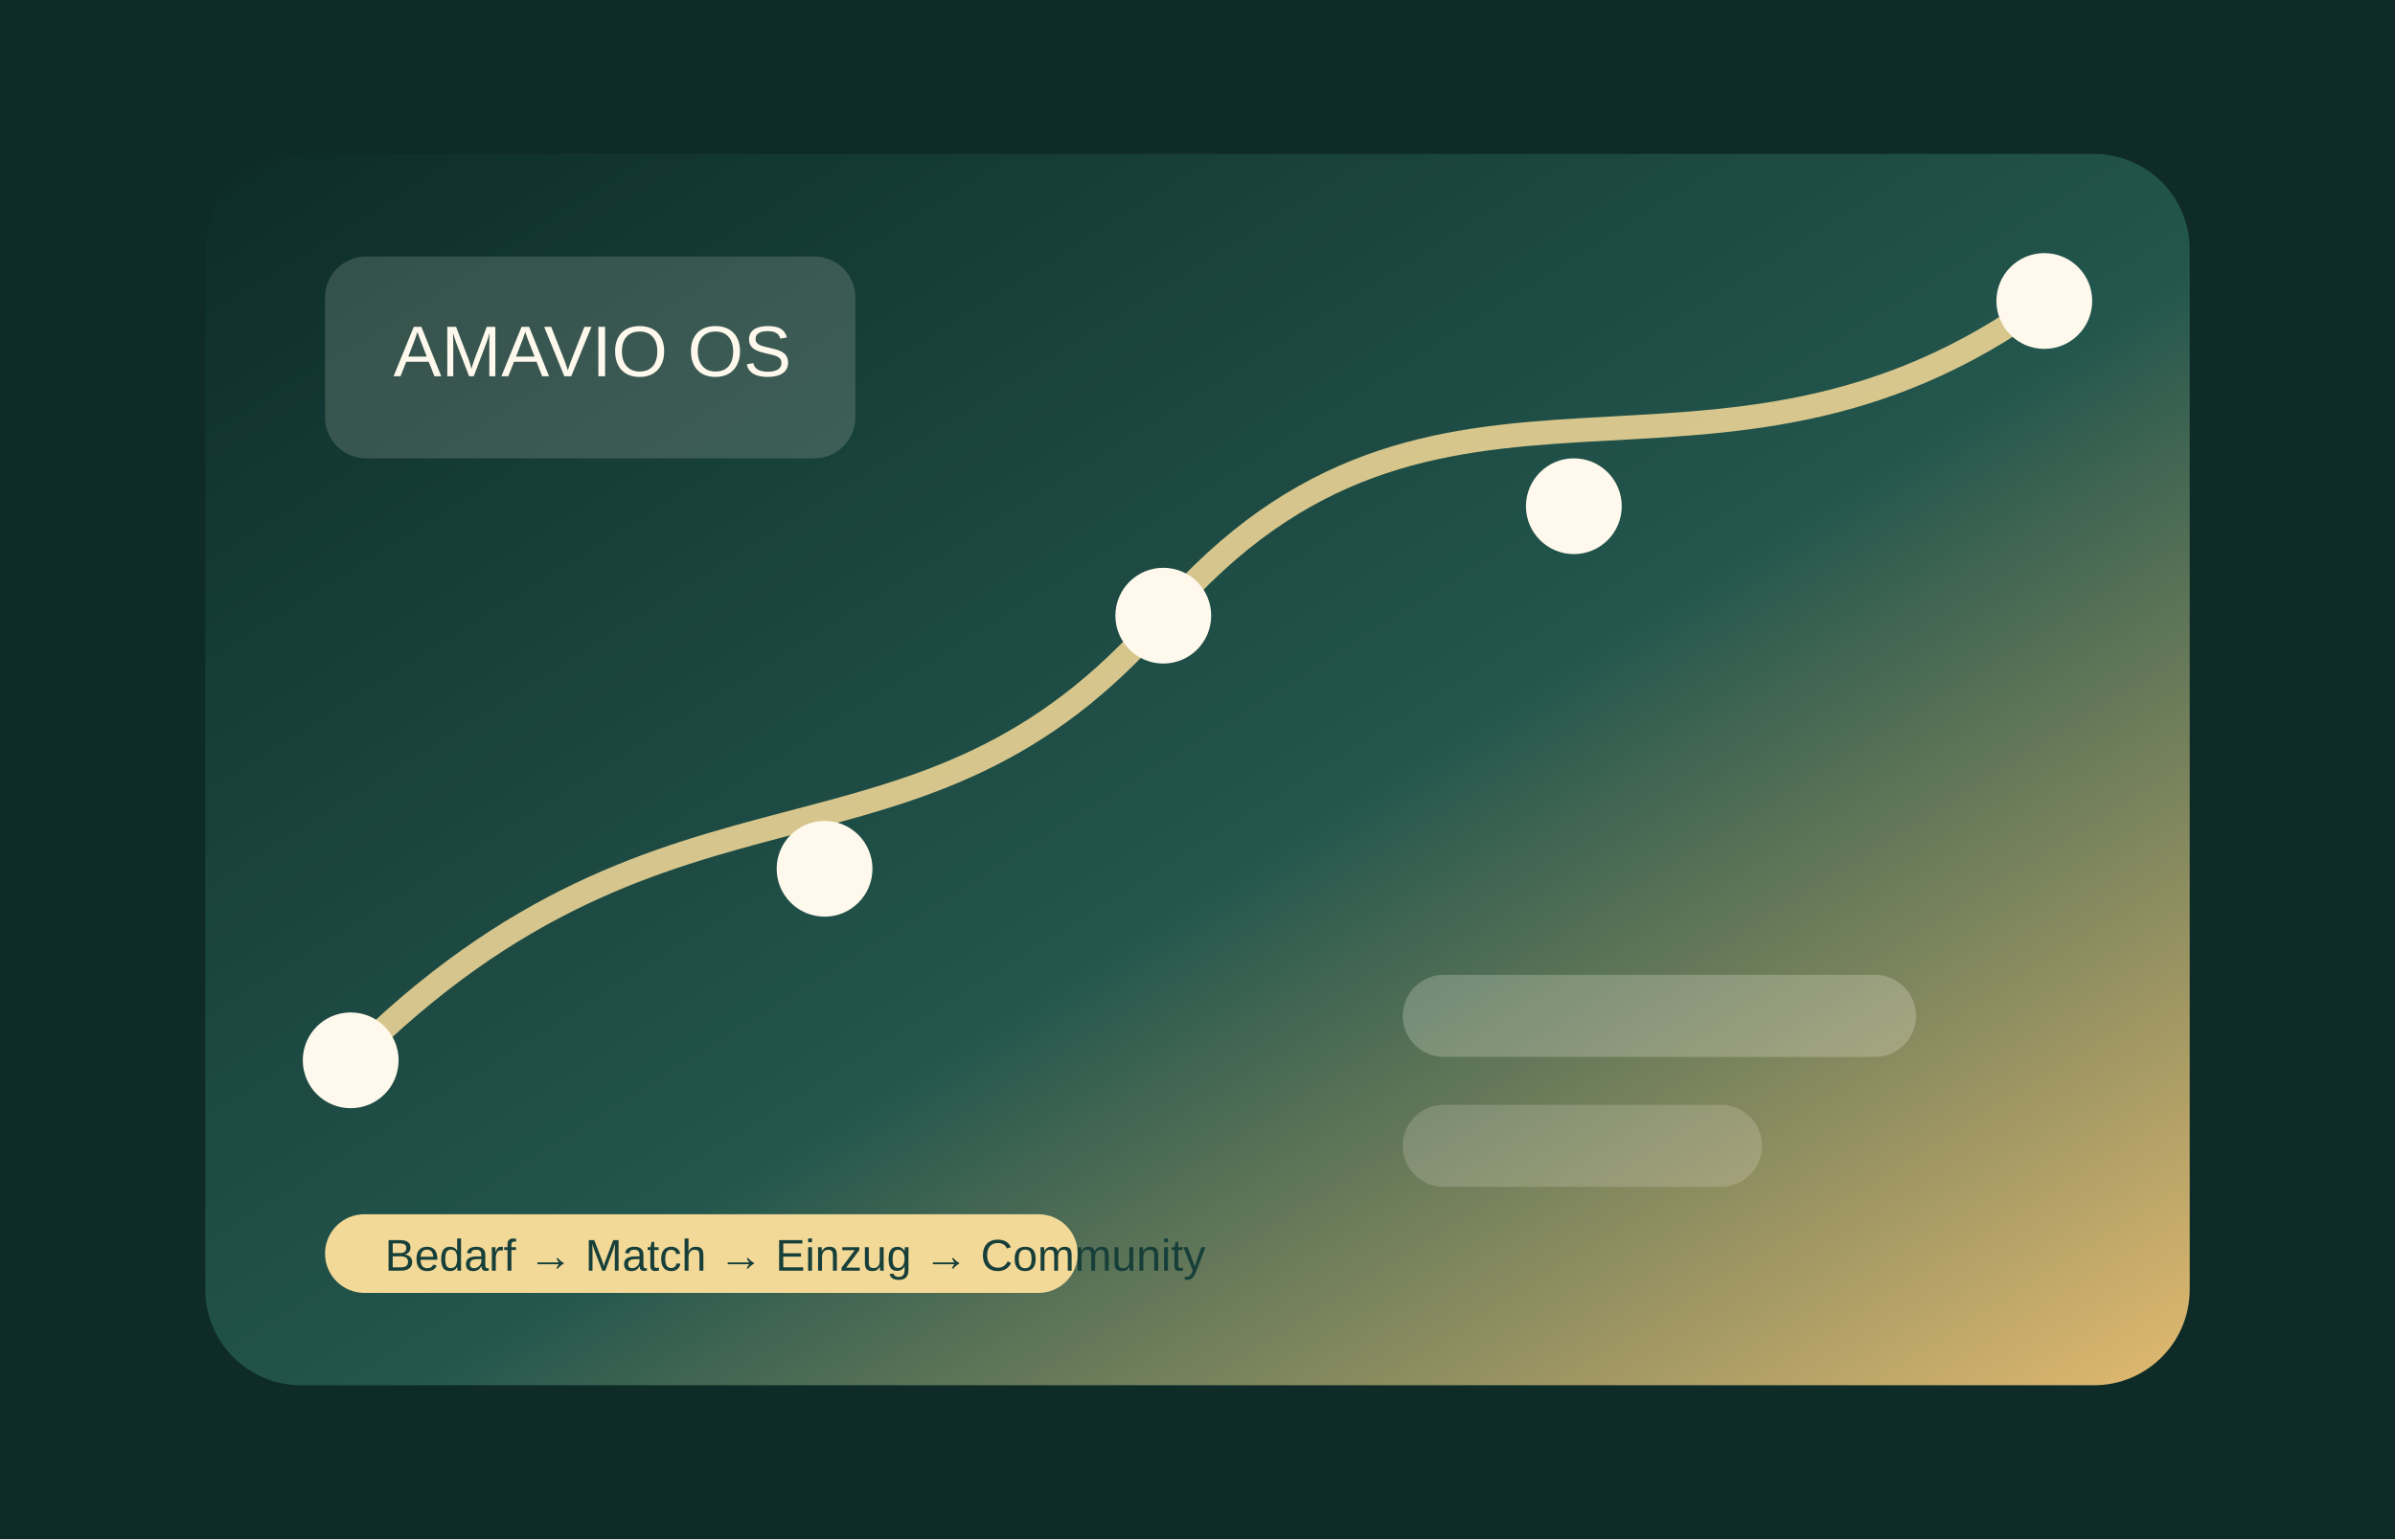
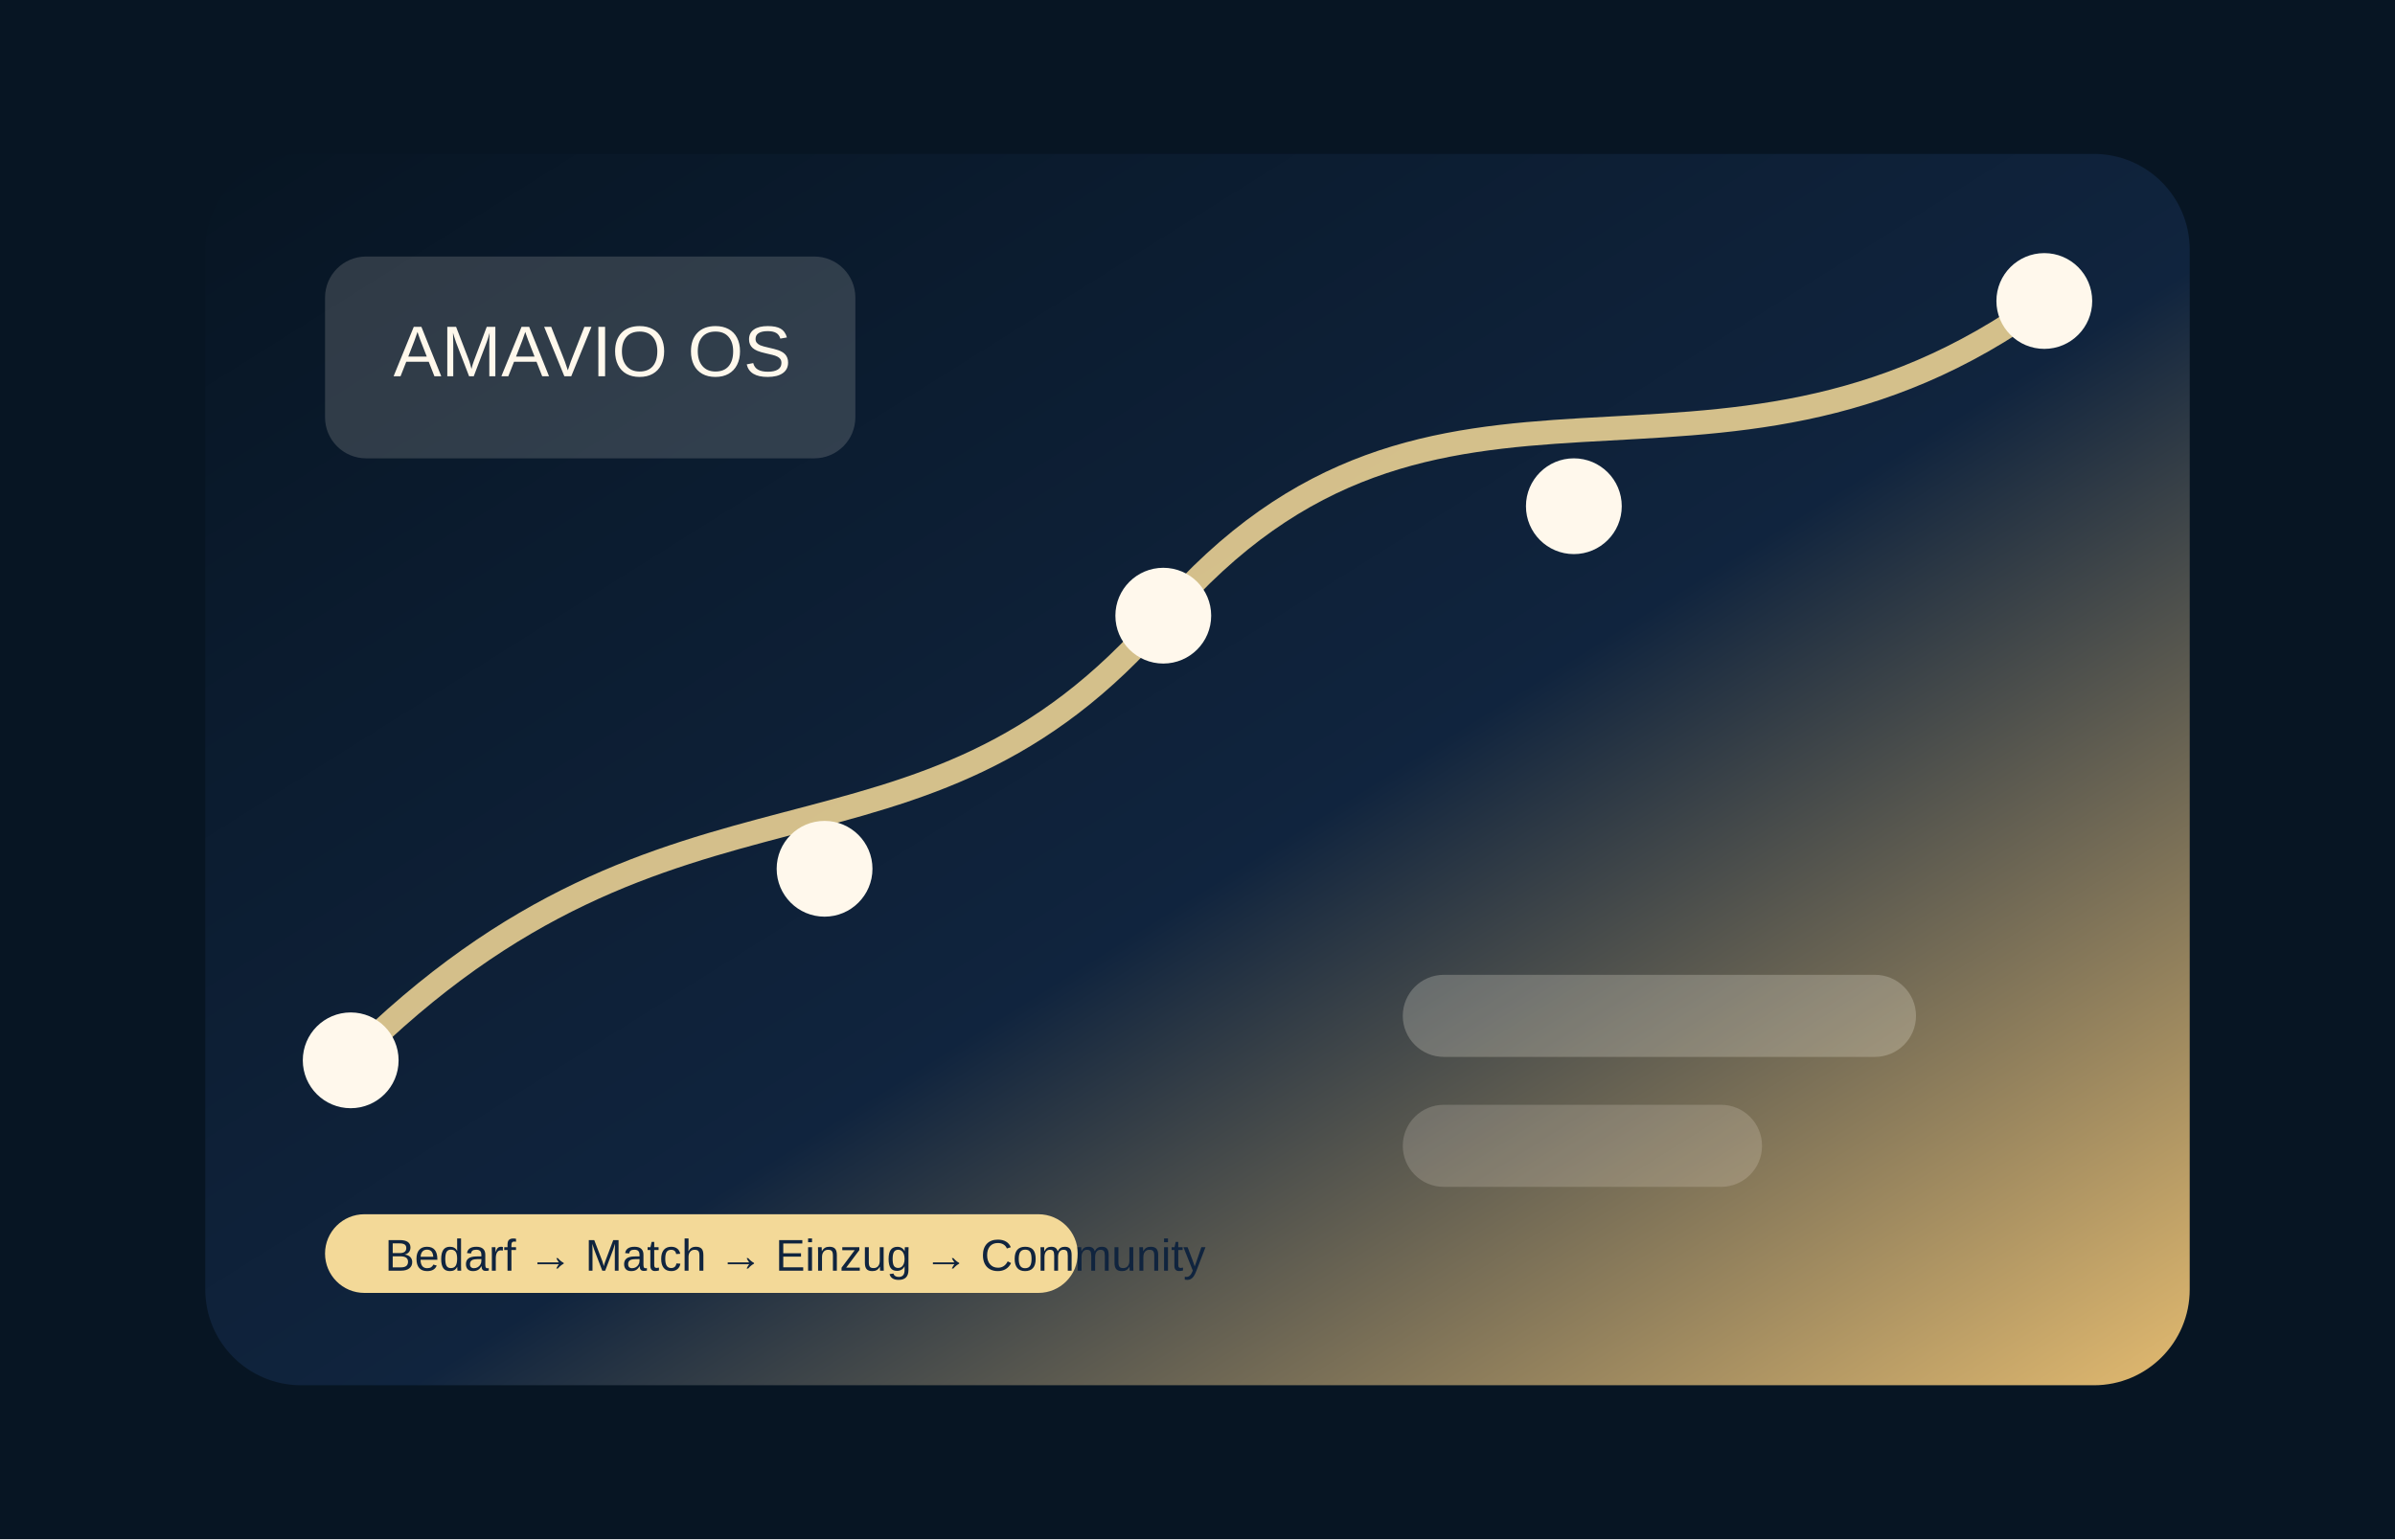
<svg xmlns="http://www.w3.org/2000/svg" viewBox="0 0 1400 900" role="img" aria-labelledby="title desc">
  <defs>
    <linearGradient id="screen" x1="0" x2="1" y1="0" y2="1">
-       <stop offset="0" stop-color="#0d2c28" />
-       <stop offset=".55" stop-color="#23564d" />
+       <stop offset="0" stop-color="#071523" />
+       <stop offset=".55" stop-color="#10243e" />
      <stop offset="1" stop-color="#e1b96f" />
    </linearGradient>
  </defs>
-   <rect width="1400" height="900" fill="#0e2b27" />
+   <rect width="1400" height="900" fill="#071523" />
  <rect x="120" y="90" width="1160" height="720" rx="56" fill="url(#screen)" />
  <path d="M205 620 C395 430 536 528 680 360 C840 174 1000 318 1195 176" fill="none" stroke="#f3d998" stroke-width="14" stroke-linecap="round" opacity=".86" />
  <g fill="#fff8ec">
    <circle cx="205" cy="620" r="28" />
    <circle cx="482" cy="508" r="28" />
    <circle cx="680" cy="360" r="28" />
    <circle cx="920" cy="296" r="28" />
    <circle cx="1195" cy="176" r="28" />
  </g>
  <rect x="190" y="150" width="310" height="118" rx="24" fill="rgba(255,248,236,.16)" />
  <rect x="190" y="710" width="440" height="46" rx="23" fill="#f3d998" />
  <rect x="820" y="570" width="300" height="48" rx="24" fill="rgba(255,248,236,.23)" />
  <rect x="820" y="646" width="210" height="48" rx="24" fill="rgba(255,248,236,.18)" />
  <text x="230" y="220" fill="#fff8ec" font-family="Arial, sans-serif" font-size="42">AMAVIO OS</text>
-   <text x="225" y="743" fill="#173f3a" font-family="Arial, sans-serif" font-size="26">Bedarf → Match → Einzug → Community</text>
+   <text x="225" y="743" fill="#10243e" font-family="Arial, sans-serif" font-size="26">Bedarf → Match → Einzug → Community</text>
</svg>
